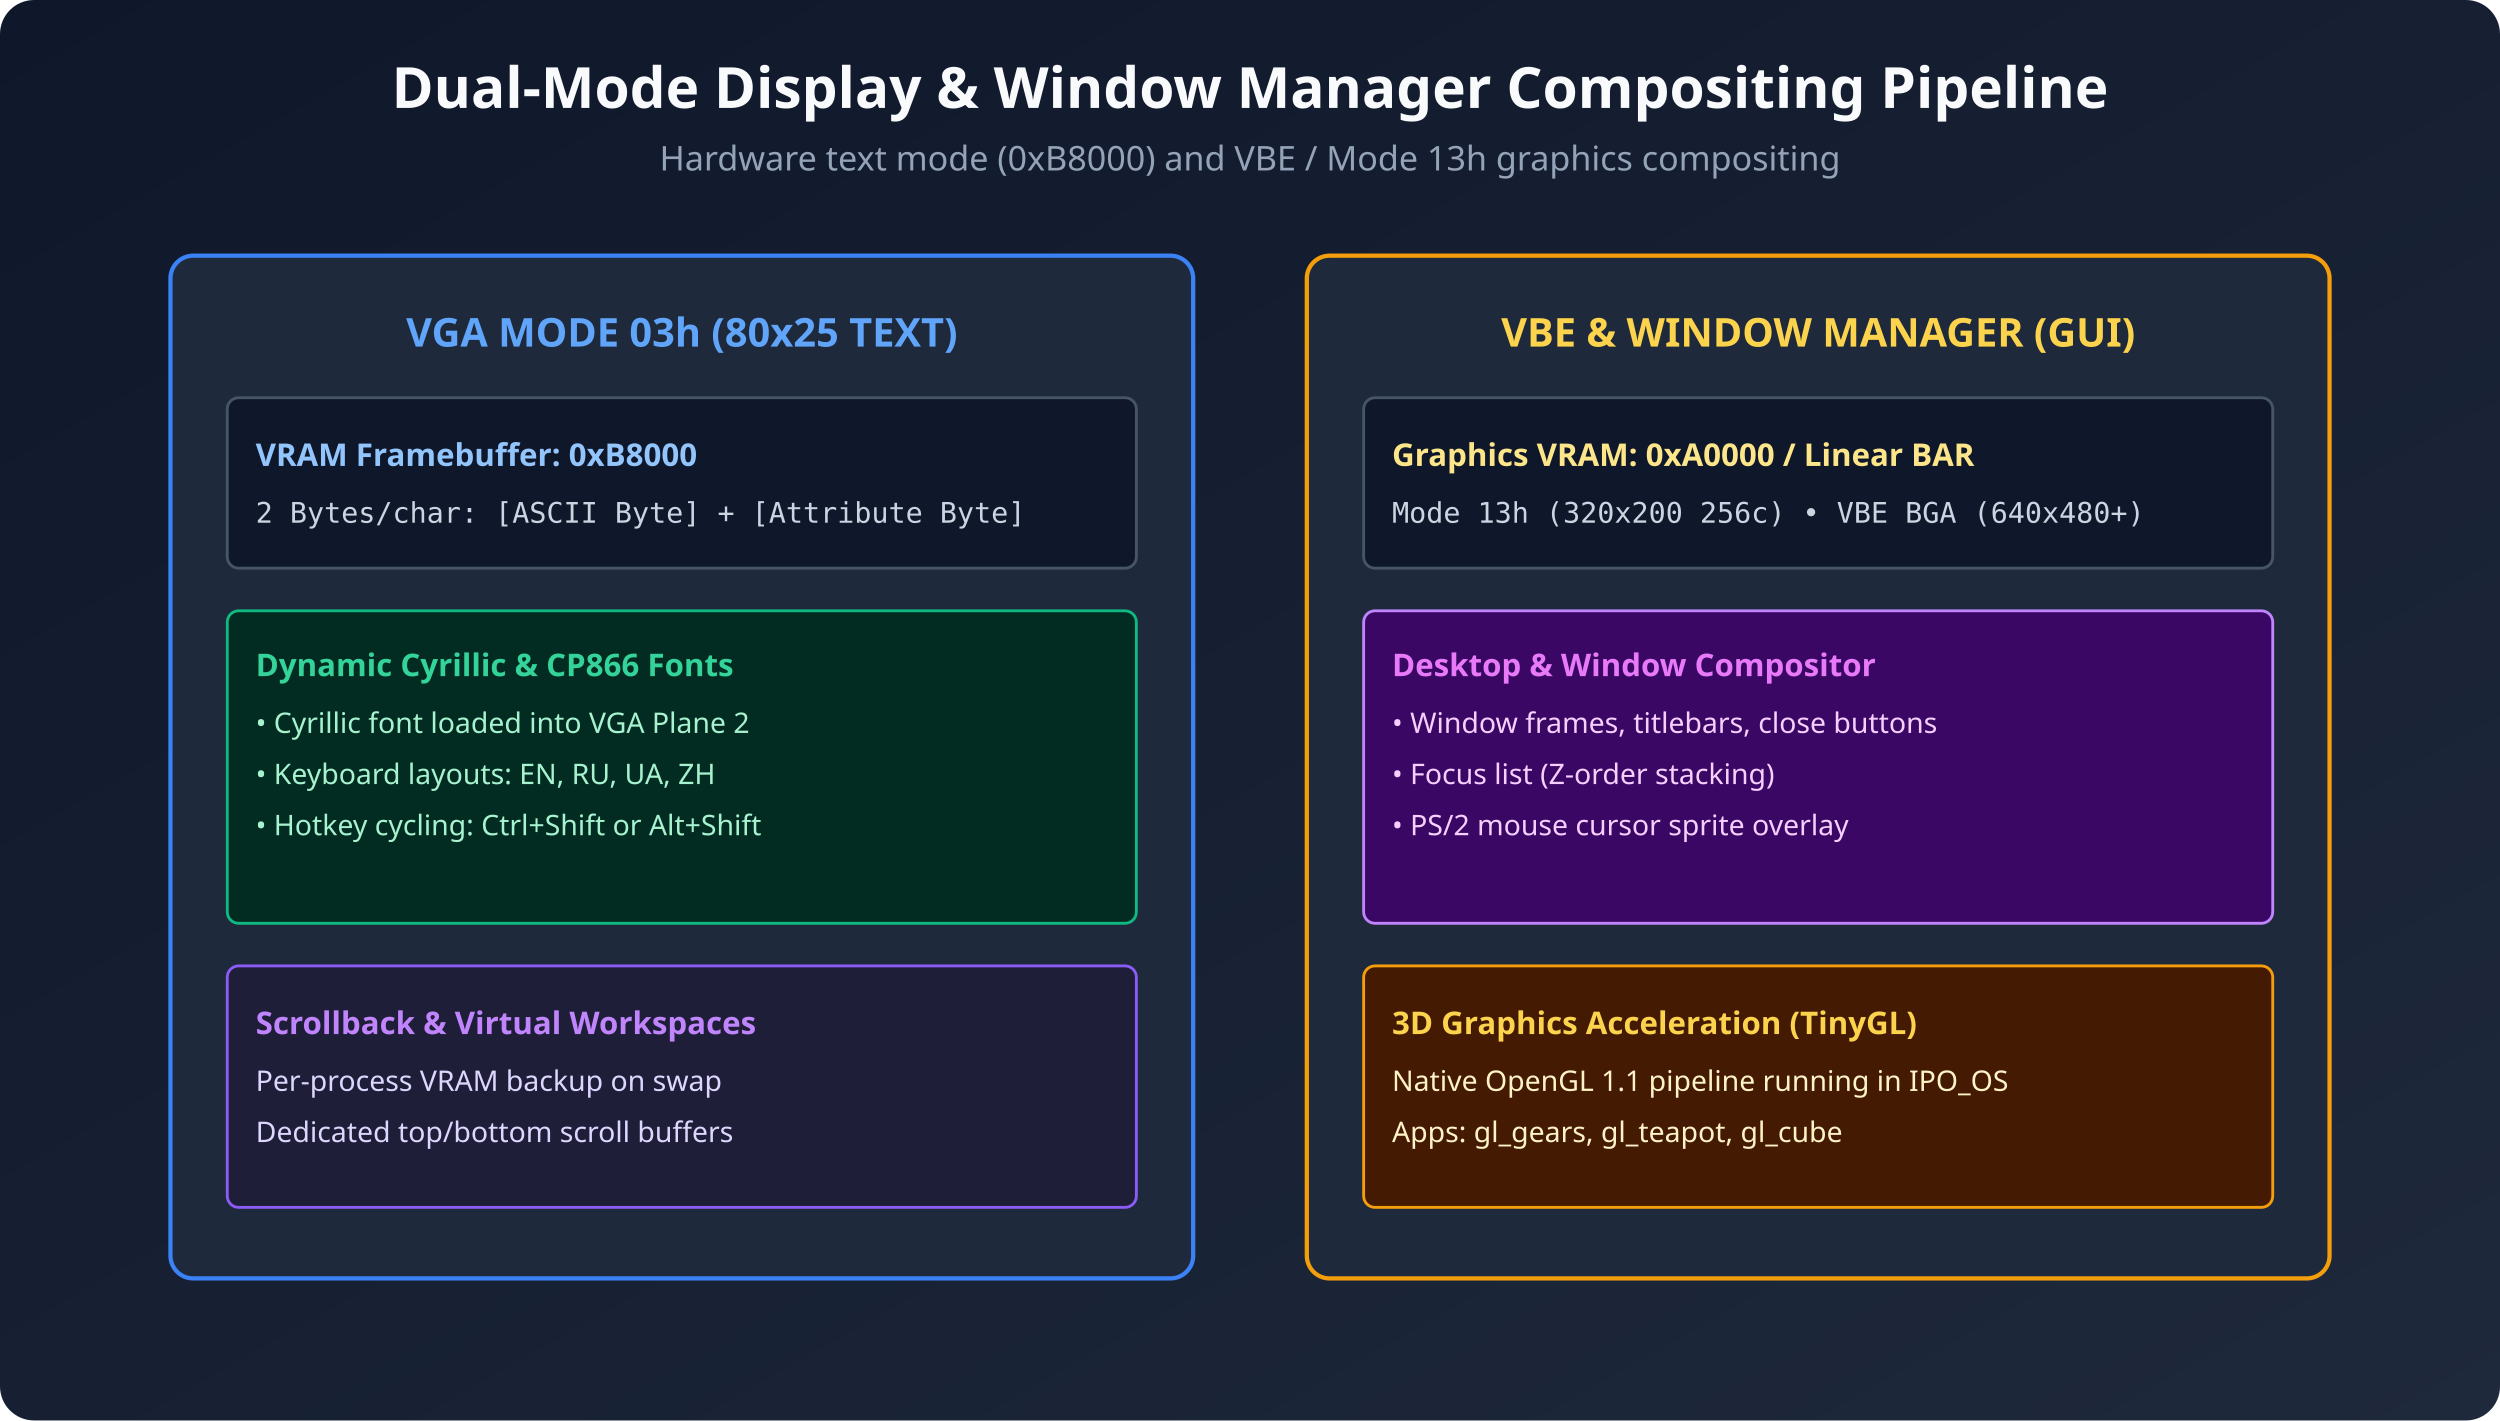
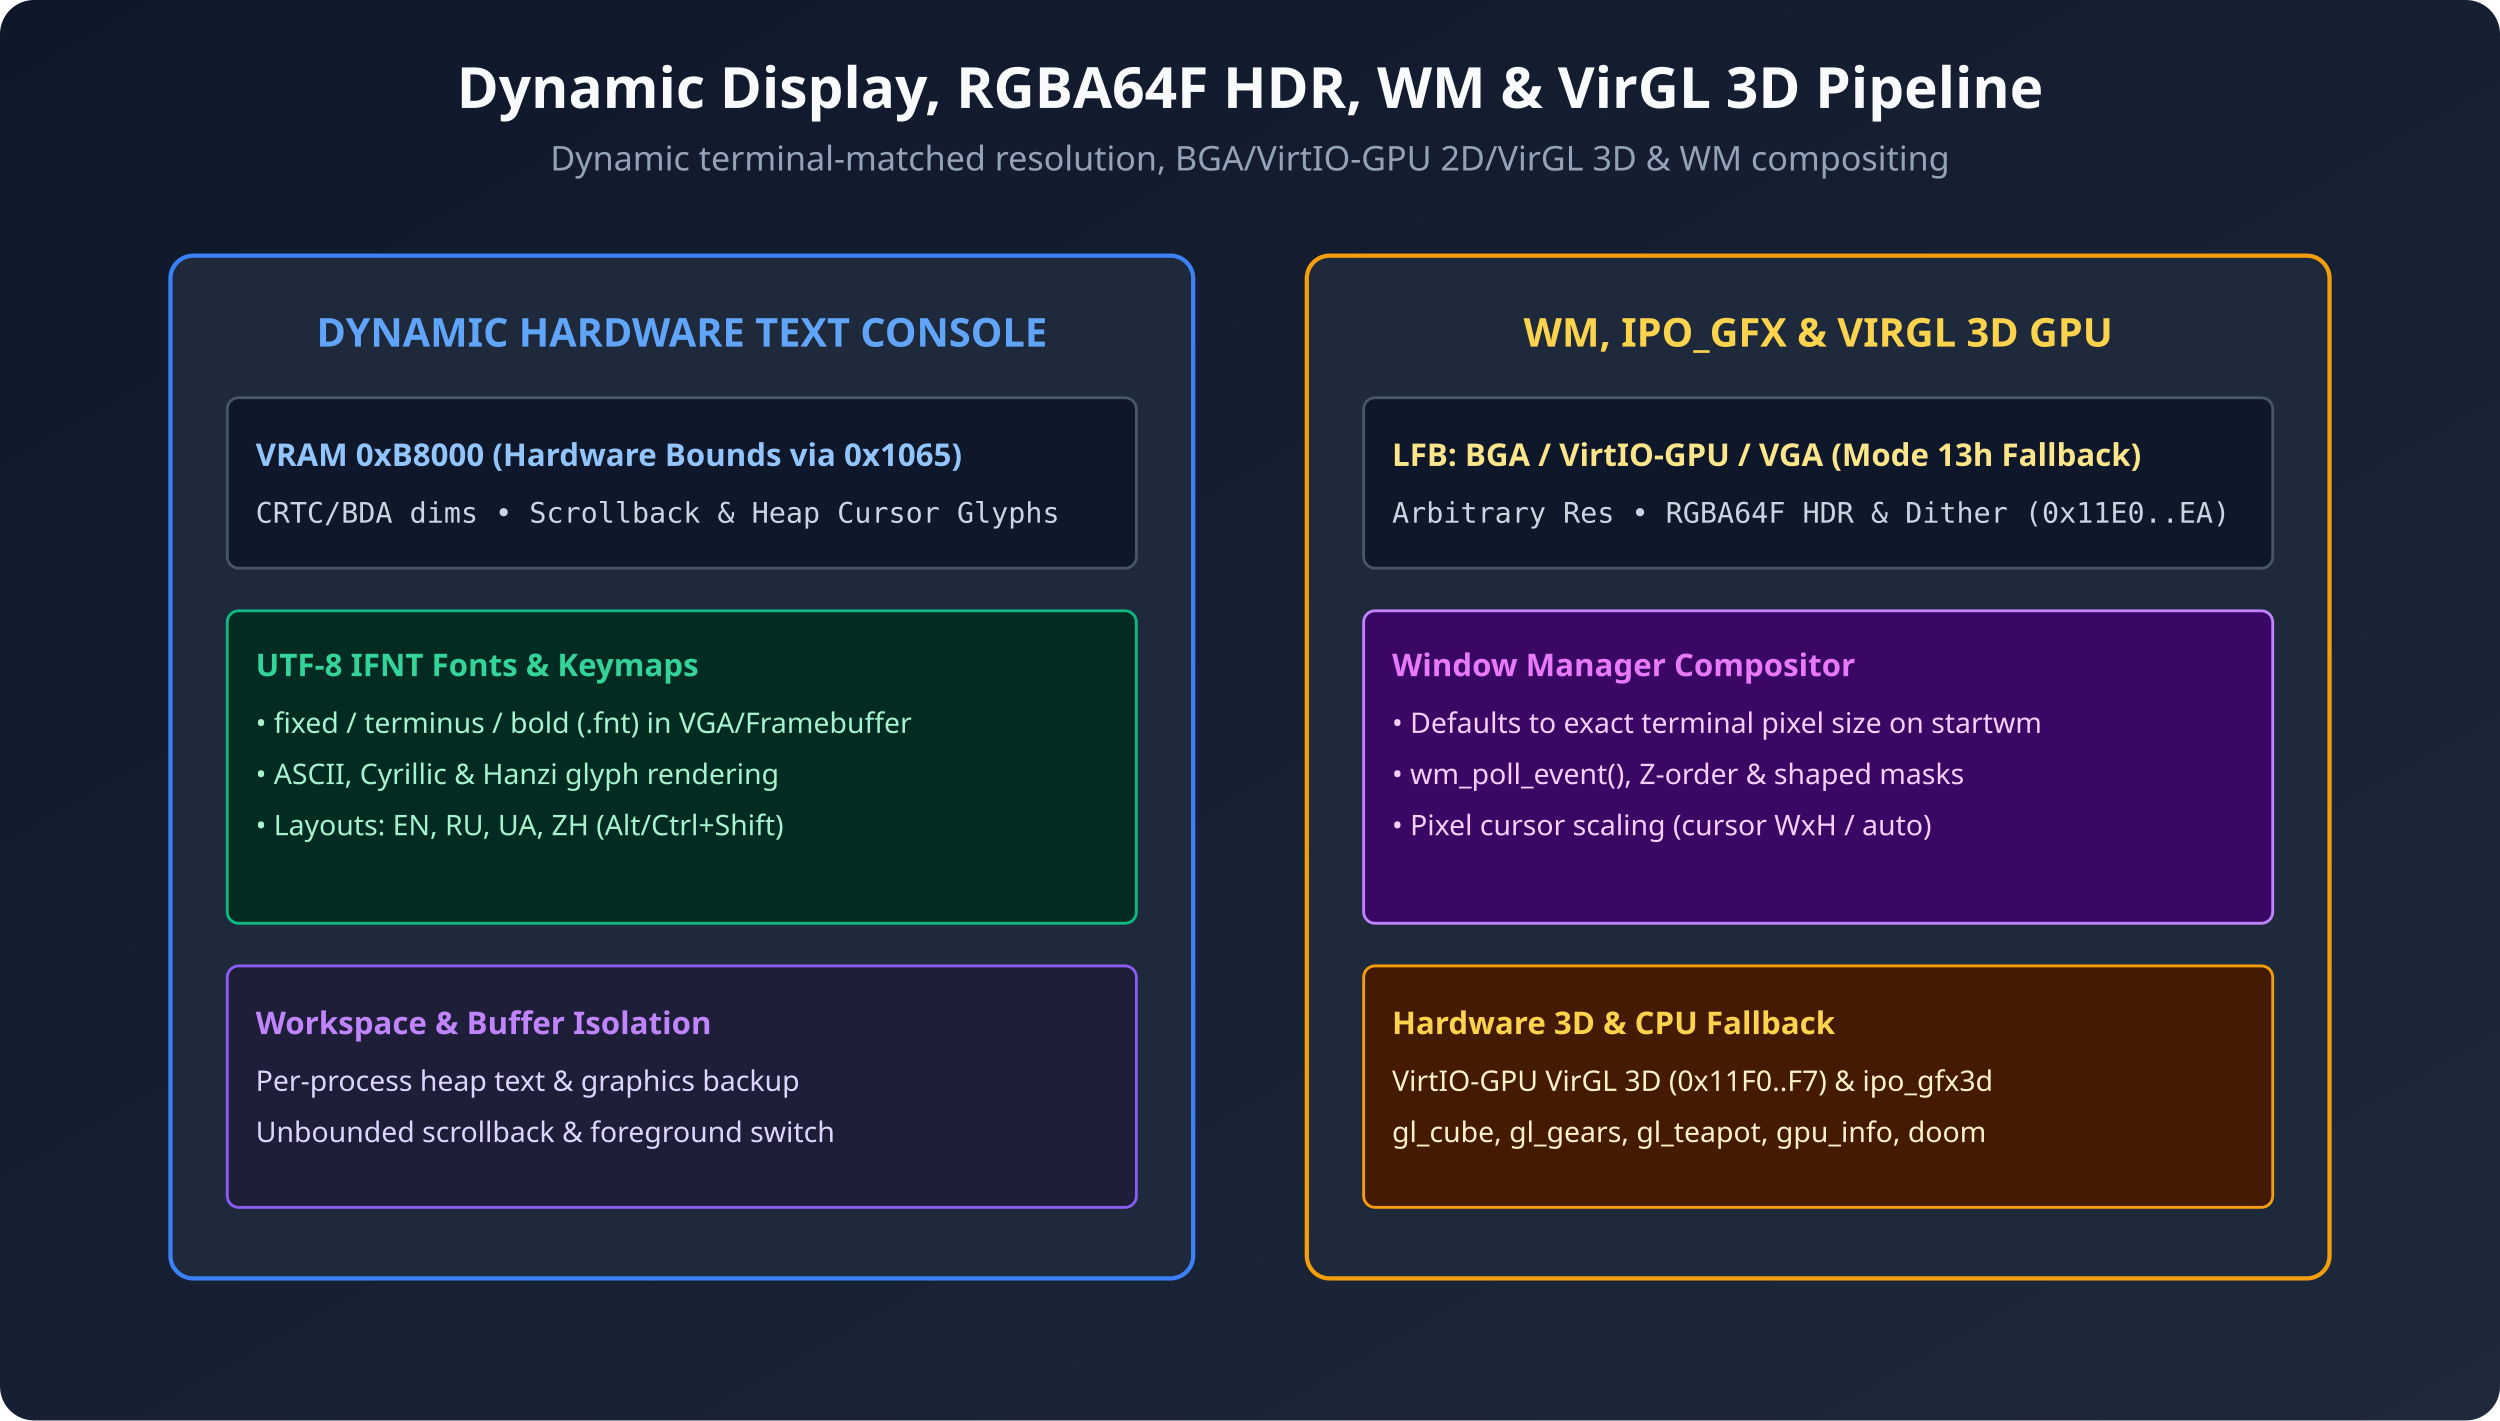
<svg xmlns="http://www.w3.org/2000/svg" viewBox="0 0 880 500" width="100%" height="100%">
  <defs>
    <linearGradient id="bgWm" x1="0" y1="0" x2="1" y2="1">
      <stop offset="0%" stop-color="#0f172a" />
      <stop offset="100%" stop-color="#1e293b" />
    </linearGradient>
  </defs>
  <rect width="880" height="500" fill="url(#bgWm)" rx="12" />
-   <text x="440" y="38" font-family="system-ui, sans-serif" font-size="20" font-weight="700" fill="#f8fafc" text-anchor="middle">Dual-Mode Display &amp; Window Manager Compositing Pipeline</text>
-   <text x="440" y="60" font-family="system-ui, sans-serif" font-size="12" fill="#94a3b8" text-anchor="middle">Hardware text mode (0xB8000) and VBE / Mode 13h graphics compositing</text>
+   <text x="440" y="38" font-family="system-ui, sans-serif" font-size="20" font-weight="700" fill="#f8fafc" text-anchor="middle">Dynamic Display, RGBA64F HDR, WM &amp; VirGL 3D Pipeline</text>
+   <text x="440" y="60" font-family="system-ui, sans-serif" font-size="12" fill="#94a3b8" text-anchor="middle">Dynamic terminal-matched resolution, BGA/VirtIO-GPU 2D/VirGL 3D &amp; WM compositing</text>
  <g transform="translate(60, 90)">
    <rect width="360" height="360" rx="8" fill="#1e293b" stroke="#3b82f6" stroke-width="1.5" />
-     <text x="180" y="32" font-family="sans-serif" font-size="14" font-weight="700" fill="#60a5fa" text-anchor="middle">VGA MODE 03h (80x25 TEXT)</text>
+     <text x="180" y="32" font-family="sans-serif" font-size="14" font-weight="700" fill="#60a5fa" text-anchor="middle">DYNAMIC HARDWARE TEXT CONSOLE</text>
    <g transform="translate(20, 50)">
      <rect width="320" height="60" rx="4" fill="#0f172a" stroke="#475569" />
-       <text x="10" y="24" font-family="sans-serif" font-size="11" font-weight="700" fill="#93c5fd">VRAM Framebuffer: 0xB8000</text>
-       <text x="10" y="44" font-family="monospace" font-size="10" fill="#cbd5e1">2 Bytes/char: [ASCII Byte] + [Attribute Byte]</text>
+       <text x="10" y="24" font-family="sans-serif" font-size="11" font-weight="700" fill="#93c5fd">VRAM 0xB8000 (Hardware Bounds via 0x1065)</text>
+       <text x="10" y="44" font-family="monospace" font-size="10" fill="#cbd5e1">CRTC/BDA dims • Scrollback &amp; Heap Cursor Glyphs</text>
      <rect y="75" width="320" height="110" rx="4" fill="#022c22" stroke="#10b981" />
-       <text x="10" y="98" font-family="sans-serif" font-size="11" font-weight="700" fill="#34d399">Dynamic Cyrillic &amp; CP866 Fonts</text>
-       <text x="10" y="118" font-family="sans-serif" font-size="10" fill="#a7f3d0">• Cyrillic font loaded into VGA Plane 2</text>
-       <text x="10" y="136" font-family="sans-serif" font-size="10" fill="#a7f3d0">• Keyboard layouts: EN, RU, UA, ZH</text>
-       <text x="10" y="154" font-family="sans-serif" font-size="10" fill="#a7f3d0">• Hotkey cycling: Ctrl+Shift or Alt+Shift</text>
+       <text x="10" y="98" font-family="sans-serif" font-size="11" font-weight="700" fill="#34d399">UTF-8 IFNT Fonts &amp; Keymaps</text>
+       <text x="10" y="118" font-family="sans-serif" font-size="10" fill="#a7f3d0">• fixed / terminus / bold (.fnt) in VGA/Framebuffer</text>
+       <text x="10" y="136" font-family="sans-serif" font-size="10" fill="#a7f3d0">• ASCII, Cyrillic &amp; Hanzi glyph rendering</text>
+       <text x="10" y="154" font-family="sans-serif" font-size="10" fill="#a7f3d0">• Layouts: EN, RU, UA, ZH (Alt/Ctrl+Shift)</text>
      <rect y="200" width="320" height="85" rx="4" fill="#1e1e38" stroke="#8b5cf6" />
-       <text x="10" y="224" font-family="sans-serif" font-size="11" font-weight="700" fill="#c084fc">Scrollback &amp; Virtual Workspaces</text>
-       <text x="10" y="244" font-family="sans-serif" font-size="10" fill="#ddd6fe">Per-process VRAM backup on swap</text>
-       <text x="10" y="262" font-family="sans-serif" font-size="10" fill="#ddd6fe">Dedicated top/bottom scroll buffers</text>
+       <text x="10" y="224" font-family="sans-serif" font-size="11" font-weight="700" fill="#c084fc">Workspace &amp; Buffer Isolation</text>
+       <text x="10" y="244" font-family="sans-serif" font-size="10" fill="#ddd6fe">Per-process heap text &amp; graphics backup</text>
+       <text x="10" y="262" font-family="sans-serif" font-size="10" fill="#ddd6fe">Unbounded scrollback &amp; foreground switch</text>
    </g>
  </g>
  <g transform="translate(460, 90)">
    <rect width="360" height="360" rx="8" fill="#1e293b" stroke="#f59e0b" stroke-width="1.5" />
-     <text x="180" y="32" font-family="sans-serif" font-size="14" font-weight="700" fill="#fcd34d" text-anchor="middle">VBE &amp; WINDOW MANAGER (GUI)</text>
+     <text x="180" y="32" font-family="sans-serif" font-size="14" font-weight="700" fill="#fcd34d" text-anchor="middle">WM, IPO_GFX &amp; VIRGL 3D GPU</text>
    <g transform="translate(20, 50)">
      <rect width="320" height="60" rx="4" fill="#0f172a" stroke="#475569" />
-       <text x="10" y="24" font-family="sans-serif" font-size="11" font-weight="700" fill="#fde68a">Graphics VRAM: 0xA0000 / Linear BAR</text>
-       <text x="10" y="44" font-family="monospace" font-size="10" fill="#cbd5e1">Mode 13h (320x200 256c) • VBE BGA (640x480+)</text>
+       <text x="10" y="24" font-family="sans-serif" font-size="11" font-weight="700" fill="#fde68a">LFB: BGA / VirtIO-GPU / VGA (Mode 13h Fallback)</text>
+       <text x="10" y="44" font-family="monospace" font-size="10" fill="#cbd5e1">Arbitrary Res • RGBA64F HDR &amp; Dither (0x11E0..EA)</text>
      <rect y="75" width="320" height="110" rx="4" fill="#3b0764" stroke="#c084fc" />
-       <text x="10" y="98" font-family="sans-serif" font-size="11" font-weight="700" fill="#e879f9">Desktop &amp; Window Compositor</text>
-       <text x="10" y="118" font-family="sans-serif" font-size="10" fill="#f5d0fe">• Window frames, titlebars, close buttons</text>
-       <text x="10" y="136" font-family="sans-serif" font-size="10" fill="#f5d0fe">• Focus list (Z-order stacking)</text>
-       <text x="10" y="154" font-family="sans-serif" font-size="10" fill="#f5d0fe">• PS/2 mouse cursor sprite overlay</text>
+       <text x="10" y="98" font-family="sans-serif" font-size="11" font-weight="700" fill="#e879f9">Window Manager Compositor</text>
+       <text x="10" y="118" font-family="sans-serif" font-size="10" fill="#f5d0fe">• Defaults to exact terminal pixel size on startwm</text>
+       <text x="10" y="136" font-family="sans-serif" font-size="10" fill="#f5d0fe">• wm_poll_event(), Z-order &amp; shaped masks</text>
+       <text x="10" y="154" font-family="sans-serif" font-size="10" fill="#f5d0fe">• Pixel cursor scaling (cursor WxH / auto)</text>
      <rect y="200" width="320" height="85" rx="4" fill="#451a03" stroke="#f59e0b" />
-       <text x="10" y="224" font-family="sans-serif" font-size="11" font-weight="700" fill="#fcd34d">3D Graphics Acceleration (TinyGL)</text>
-       <text x="10" y="244" font-family="sans-serif" font-size="10" fill="#fef3c7">Native OpenGL 1.1 pipeline running in IPO_OS</text>
-       <text x="10" y="262" font-family="sans-serif" font-size="10" fill="#fef3c7">Apps: gl_gears, gl_teapot, gl_cube</text>
+       <text x="10" y="224" font-family="sans-serif" font-size="11" font-weight="700" fill="#fcd34d">Hardware 3D &amp; CPU Fallback</text>
+       <text x="10" y="244" font-family="sans-serif" font-size="10" fill="#fef3c7">VirtIO-GPU VirGL 3D (0x11F0..F7) &amp; ipo_gfx3d</text>
+       <text x="10" y="262" font-family="sans-serif" font-size="10" fill="#fef3c7">gl_cube, gl_gears, gl_teapot, gpu_info, doom</text>
    </g>
  </g>
</svg>
